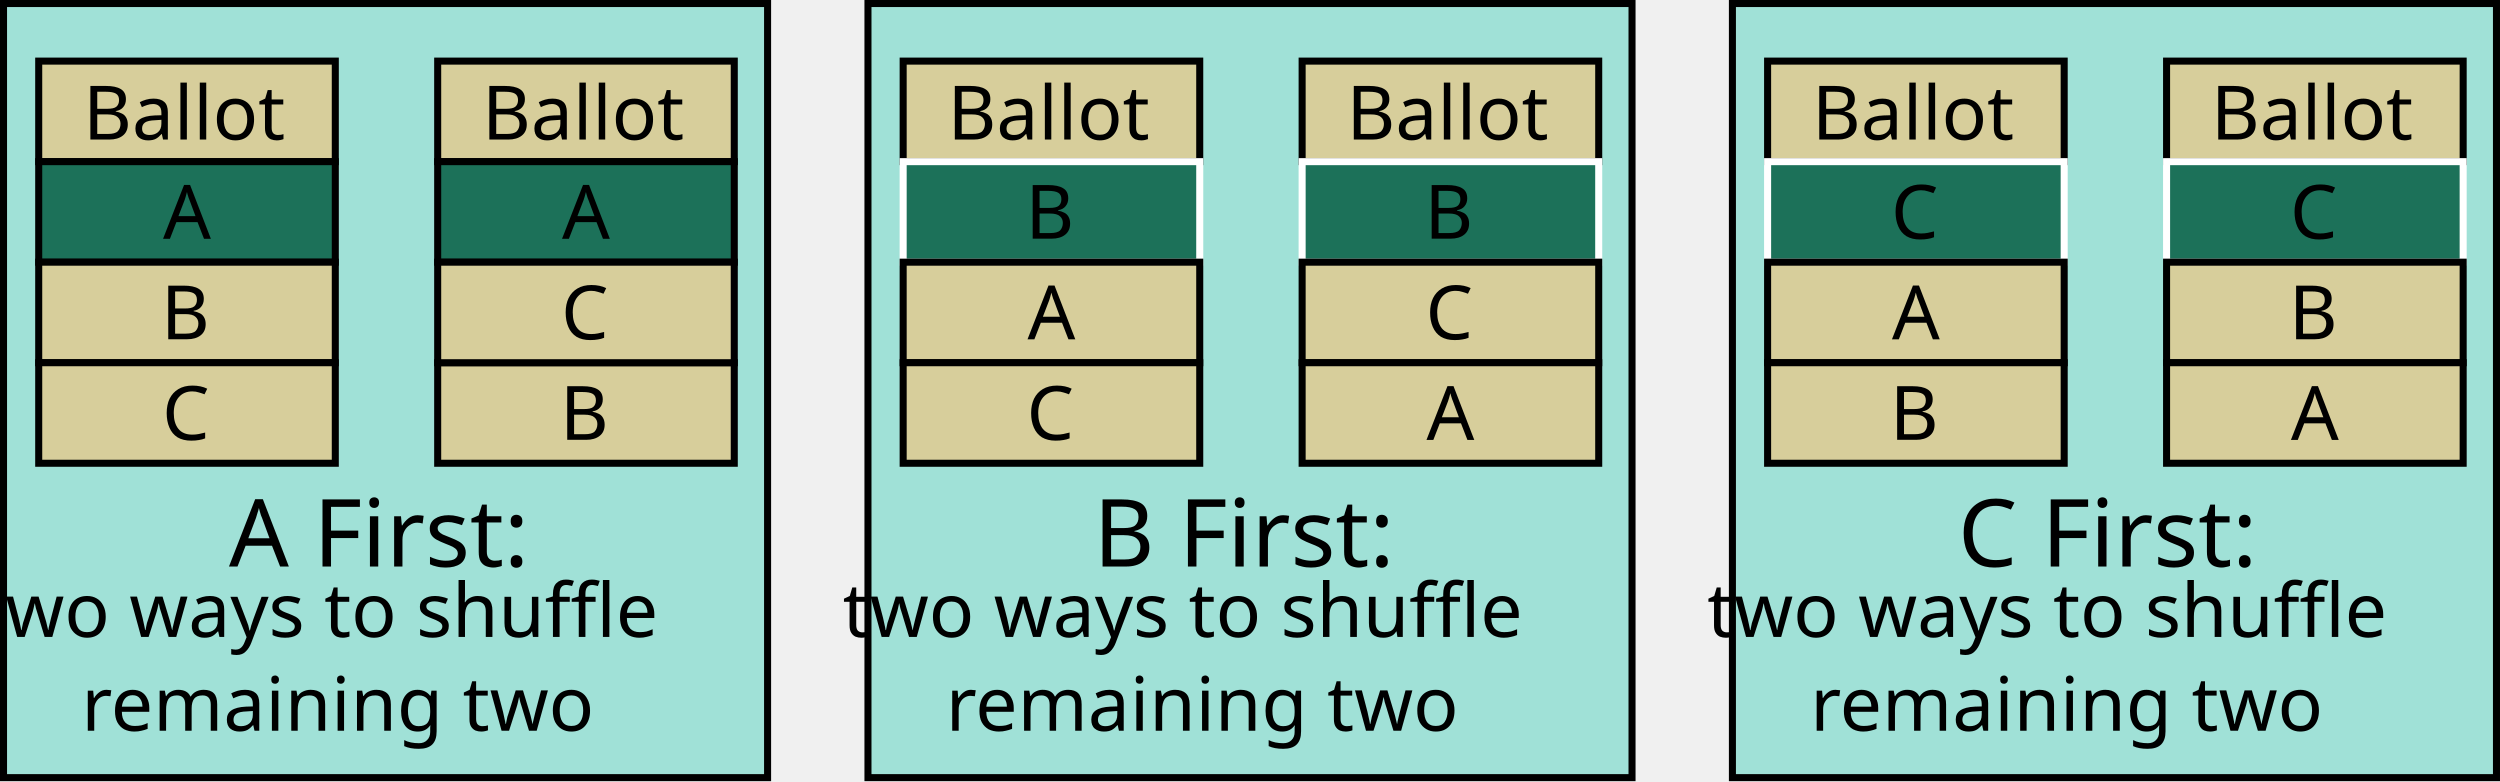
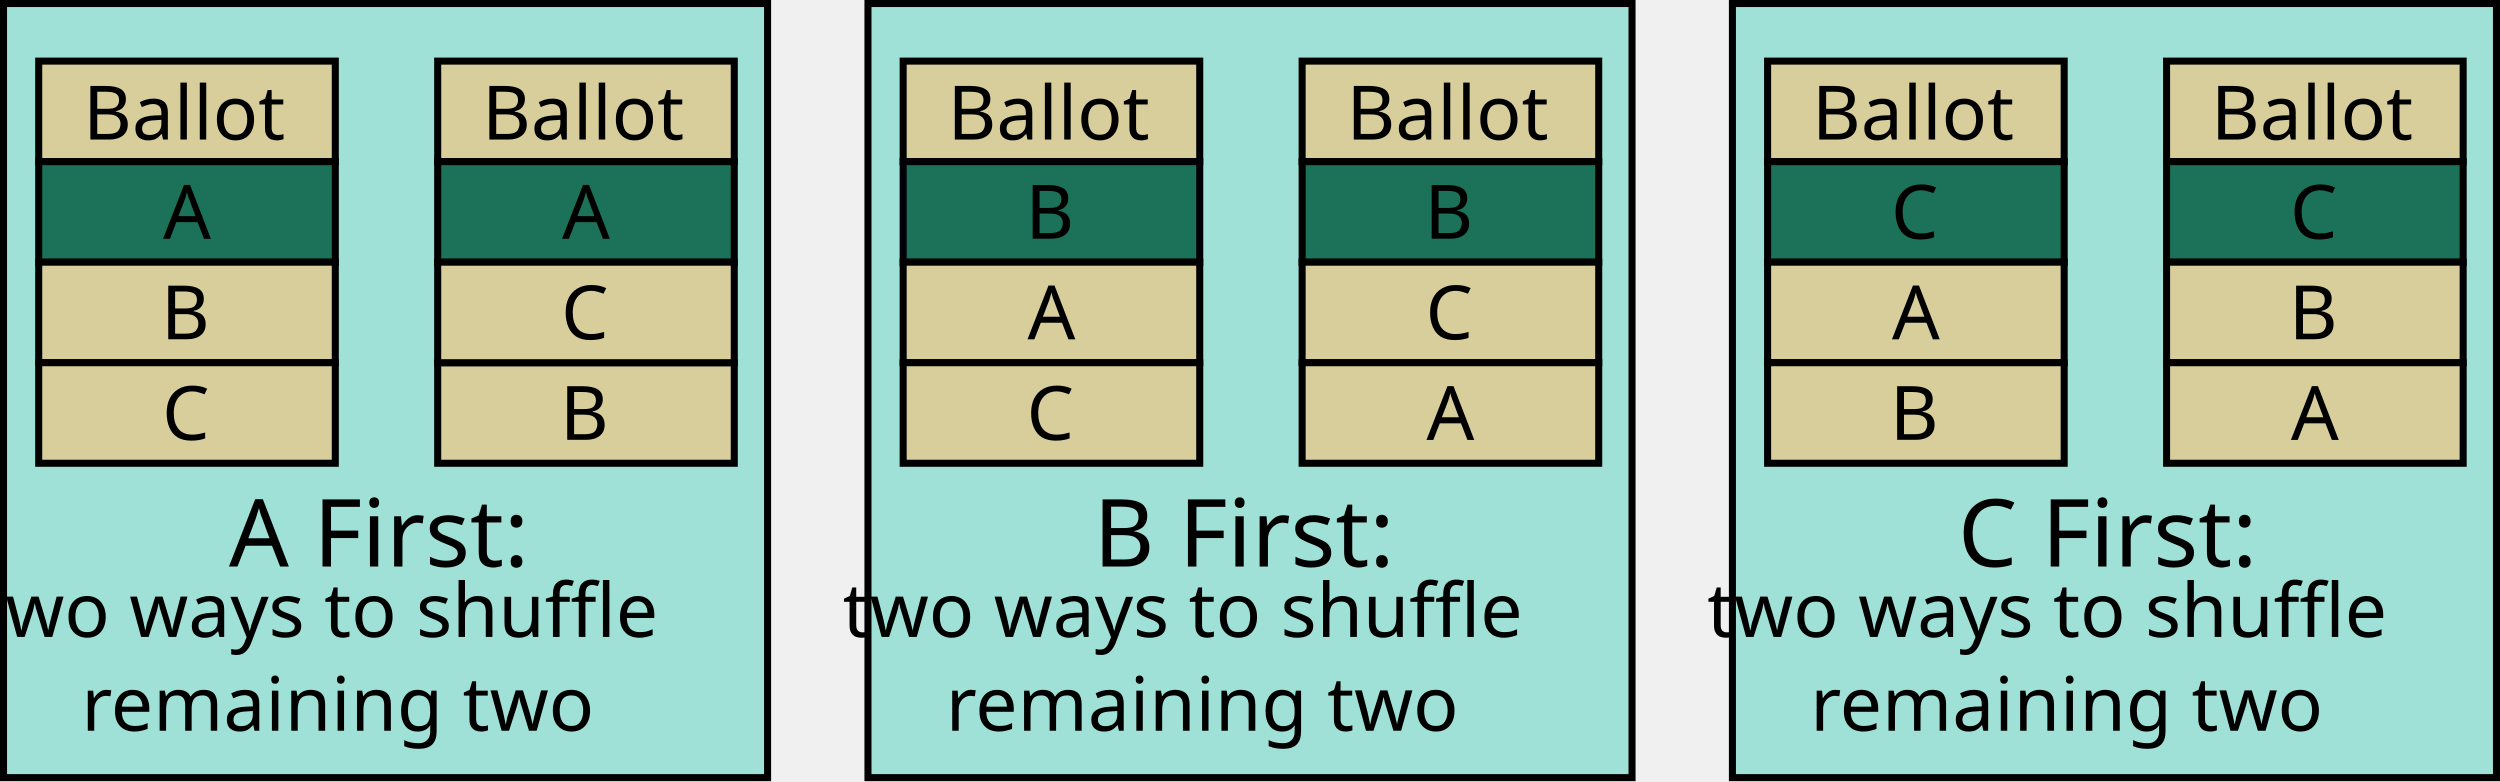
<svg xmlns="http://www.w3.org/2000/svg" width="187.982mm" height="58.738mm" viewBox="0 0 187.982 58.738" version="1.1" id="svg2639">
  <defs id="defs2633" />
  <g id="layer1" transform="translate(-3.137202,-48.40506)">
    <rect style="fill:#a0e1d7;fill-opacity:1;stroke:#000000;stroke-width:0.529;stroke-miterlimit:4;stroke-dasharray:none;stroke-opacity:1" id="rect1294" width="57.452" height="58.208" x="133.402" y="48.67" />
    <text xml:space="preserve" style="font-style:normal;font-weight:normal;font-size:7.056px;line-height:1.25;font-family:sans-serif;letter-spacing:0px;word-spacing:0px;fill:#000000;fill-opacity:1;stroke:none;stroke-width:0.265" x="150.354" y="91.003" id="text1298">
      <tspan id="tspan1296" x="150.354" y="91.003" style="font-size:7.056px;stroke-width:0.265">C First:</tspan>
    </text>
    <text xml:space="preserve" style="font-style:normal;font-weight:normal;font-size:5.644px;line-height:1.25;font-family:sans-serif;text-align:center;letter-spacing:0px;word-spacing:0px;text-anchor:middle;fill:#000000;fill-opacity:1;stroke:none;stroke-width:0.265" x="162.202" y="96.295" id="text1304">
      <tspan id="tspan1300" x="162.202" y="96.295" style="font-size:5.644px;text-align:center;text-anchor:middle;stroke-width:0.265">two ways to shuffle</tspan>
      <tspan x="162.202" y="103.35" style="font-size:5.644px;text-align:center;text-anchor:middle;stroke-width:0.265" id="tspan1302">remaining two</tspan>
    </text>
    <rect y="48.67" x="68.402" height="58.208" width="57.452" id="rect1282" style="fill:#a0e1d7;fill-opacity:1;stroke:#000000;stroke-width:0.529;stroke-miterlimit:4;stroke-dasharray:none;stroke-opacity:1" />
    <text id="text1286" y="91.003" x="85.354" style="font-style:normal;font-weight:normal;font-size:7.056px;line-height:1.25;font-family:sans-serif;letter-spacing:0px;word-spacing:0px;fill:#000000;fill-opacity:1;stroke:none;stroke-width:0.265" xml:space="preserve">
      <tspan style="font-size:7.056px;stroke-width:0.265" y="91.003" x="85.354" id="tspan1284">B First:</tspan>
    </text>
    <text id="text1292" y="96.295" x="97.202" style="font-style:normal;font-weight:normal;font-size:5.644px;line-height:1.25;font-family:sans-serif;text-align:center;letter-spacing:0px;word-spacing:0px;text-anchor:middle;fill:#000000;fill-opacity:1;stroke:none;stroke-width:0.265" xml:space="preserve">
      <tspan style="font-size:5.644px;text-align:center;text-anchor:middle;stroke-width:0.265" y="96.295" x="97.202" id="tspan1288">two ways to shuffle</tspan>
      <tspan id="tspan1290" style="font-size:5.644px;text-align:center;text-anchor:middle;stroke-width:0.265" y="103.35" x="97.202">remaining two</tspan>
    </text>
    <rect style="fill:#a0e1d7;fill-opacity:1;stroke:#000000;stroke-width:0.529;stroke-miterlimit:4;stroke-dasharray:none;stroke-opacity:1" id="rect1254" width="57.452" height="58.208" x="3.402" y="48.67" />
    <rect style="fill:#d7ce9b;fill-opacity:1;stroke:#000000;stroke-width:0.529;stroke-miterlimit:4;stroke-dasharray:none;stroke-opacity:1" id="rect3188-3" width="22.301" height="7.56" x="6.048" y="53" />
    <rect y="60.56" x="6.048" height="7.56" width="22.301" id="rect3190-6" style="fill:#1c7159;fill-opacity:1;stroke:#000000;stroke-width:0.529;stroke-miterlimit:4;stroke-dasharray:none;stroke-opacity:1" />
    <text xml:space="preserve" style="font-style:normal;font-variant:normal;font-weight:normal;font-stretch:normal;font-size:10.583px;line-height:1.25;font-family:'Noto Sans';-inkscape-font-specification:'Noto Sans';letter-spacing:0px;word-spacing:0px;fill:#000000;fill-opacity:1;stroke:none;stroke-width:0.265" x="9.386" y="58.896" id="text3198-7">
      <tspan id="tspan3196-5" x="9.386" y="58.896" style="font-style:normal;font-variant:normal;font-weight:normal;font-stretch:normal;font-size:5.644px;font-family:'Noto Sans';-inkscape-font-specification:'Noto Sans';stroke-width:0.265">Ballot</tspan>
    </text>
    <text id="text3202-3" y="66.363" x="15.397" style="font-style:normal;font-variant:normal;font-weight:normal;font-stretch:normal;font-size:10.583px;line-height:1.25;font-family:'Noto Sans';-inkscape-font-specification:'Noto Sans';letter-spacing:0px;word-spacing:0px;fill:#000000;fill-opacity:1;stroke:none;stroke-width:0.265" xml:space="preserve">
      <tspan style="font-style:normal;font-variant:normal;font-weight:normal;font-stretch:normal;font-size:5.644px;font-family:'Noto Sans';-inkscape-font-specification:'Noto Sans';stroke-width:0.265" y="66.363" x="15.397" id="tspan3200-5">A</tspan>
    </text>
    <rect style="fill:#d7ce9b;fill-opacity:1;stroke:#000000;stroke-width:0.529;stroke-miterlimit:4;stroke-dasharray:none;stroke-opacity:1" id="rect3204-6" width="22.301" height="7.56" x="6.048" y="68.119" />
    <text xml:space="preserve" style="font-style:normal;font-variant:normal;font-weight:normal;font-stretch:normal;font-size:10.583px;line-height:1.25;font-family:'Noto Sans';-inkscape-font-specification:'Noto Sans';letter-spacing:0px;word-spacing:0px;fill:#000000;fill-opacity:1;stroke:none;stroke-width:0.265" x="15.242" y="73.914" id="text3208-2">
      <tspan id="tspan3206-9" x="15.242" y="73.914" style="font-style:normal;font-variant:normal;font-weight:normal;font-stretch:normal;font-size:5.644px;font-family:'Noto Sans';-inkscape-font-specification:'Noto Sans';stroke-width:0.265">B</tspan>
    </text>
    <rect y="75.679" x="6.048" height="7.56" width="22.301" id="rect877" style="fill:#d7ce9b;fill-opacity:1;stroke:#000000;stroke-width:0.529;stroke-miterlimit:4;stroke-dasharray:none;stroke-opacity:1" />
    <text id="text881" y="81.473" x="15.33" style="font-style:normal;font-variant:normal;font-weight:normal;font-stretch:normal;font-size:10.583px;line-height:1.25;font-family:'Noto Sans';-inkscape-font-specification:'Noto Sans';letter-spacing:0px;word-spacing:0px;fill:#000000;fill-opacity:1;stroke:none;stroke-width:0.265" xml:space="preserve">
      <tspan style="font-style:normal;font-variant:normal;font-weight:normal;font-stretch:normal;font-size:5.644px;font-family:'Noto Sans';-inkscape-font-specification:'Noto Sans';stroke-width:0.265" y="81.473" x="15.33" id="tspan879">C</tspan>
    </text>
    <rect y="53" x="36.048" height="7.56" width="22.301" id="rect903" style="fill:#d7ce9b;fill-opacity:1;stroke:#000000;stroke-width:0.529;stroke-miterlimit:4;stroke-dasharray:none;stroke-opacity:1" />
    <rect style="fill:#1c7159;fill-opacity:1;stroke:#000000;stroke-width:0.529;stroke-miterlimit:4;stroke-dasharray:none;stroke-opacity:1" id="rect905" width="22.301" height="7.56" x="36.048" y="60.56" />
    <text id="text909" y="58.896" x="39.386" style="font-style:normal;font-variant:normal;font-weight:normal;font-stretch:normal;font-size:10.583px;line-height:1.25;font-family:'Noto Sans';-inkscape-font-specification:'Noto Sans';letter-spacing:0px;word-spacing:0px;fill:#000000;fill-opacity:1;stroke:none;stroke-width:0.265" xml:space="preserve">
      <tspan style="font-style:normal;font-variant:normal;font-weight:normal;font-stretch:normal;font-size:5.644px;font-family:'Noto Sans';-inkscape-font-specification:'Noto Sans';stroke-width:0.265" y="58.896" x="39.386" id="tspan907">Ballot</tspan>
    </text>
    <text xml:space="preserve" style="font-style:normal;font-variant:normal;font-weight:normal;font-stretch:normal;font-size:10.583px;line-height:1.25;font-family:'Noto Sans';-inkscape-font-specification:'Noto Sans';letter-spacing:0px;word-spacing:0px;fill:#000000;fill-opacity:1;stroke:none;stroke-width:0.265" x="45.397" y="66.363" id="text913">
      <tspan id="tspan911" x="45.397" y="66.363" style="font-style:normal;font-variant:normal;font-weight:normal;font-stretch:normal;font-size:5.644px;font-family:'Noto Sans';-inkscape-font-specification:'Noto Sans';stroke-width:0.265">A</tspan>
    </text>
    <rect y="75.679" x="36.048" height="7.56" width="22.301" id="rect915" style="fill:#d7ce9b;fill-opacity:1;stroke:#000000;stroke-width:0.529;stroke-miterlimit:4;stroke-dasharray:none;stroke-opacity:1" />
    <text id="text919" y="81.473" x="45.242" style="font-style:normal;font-variant:normal;font-weight:normal;font-stretch:normal;font-size:10.583px;line-height:1.25;font-family:'Noto Sans';-inkscape-font-specification:'Noto Sans';letter-spacing:0px;word-spacing:0px;fill:#000000;fill-opacity:1;stroke:none;stroke-width:0.265" xml:space="preserve">
      <tspan style="font-style:normal;font-variant:normal;font-weight:normal;font-stretch:normal;font-size:5.644px;font-family:'Noto Sans';-inkscape-font-specification:'Noto Sans';stroke-width:0.265" y="81.473" x="45.242" id="tspan917">B</tspan>
    </text>
    <rect style="fill:#d7ce9b;fill-opacity:1;stroke:#000000;stroke-width:0.529;stroke-miterlimit:4;stroke-dasharray:none;stroke-opacity:1" id="rect921" width="22.301" height="7.56" x="36.048" y="68.119" />
    <text xml:space="preserve" style="font-style:normal;font-variant:normal;font-weight:normal;font-stretch:normal;font-size:10.583px;line-height:1.25;font-family:'Noto Sans';-inkscape-font-specification:'Noto Sans';letter-spacing:0px;word-spacing:0px;fill:#000000;fill-opacity:1;stroke:none;stroke-width:0.265" x="45.33" y="73.914" id="text925">
      <tspan id="tspan923" x="45.33" y="73.914" style="font-style:normal;font-variant:normal;font-weight:normal;font-stretch:normal;font-size:5.644px;font-family:'Noto Sans';-inkscape-font-specification:'Noto Sans';stroke-width:0.265">C</tspan>
    </text>
    <rect style="fill:#d7ce9b;fill-opacity:1;stroke:#000000;stroke-width:0.529;stroke-miterlimit:4;stroke-dasharray:none;stroke-opacity:1" id="rect927" width="22.301" height="7.56" x="71.048" y="53" />
    <text xml:space="preserve" style="font-style:normal;font-variant:normal;font-weight:normal;font-stretch:normal;font-size:10.583px;line-height:1.25;font-family:'Noto Sans';-inkscape-font-specification:'Noto Sans';letter-spacing:0px;word-spacing:0px;fill:#000000;fill-opacity:1;stroke:none;stroke-width:0.265" x="74.386" y="58.896" id="text933">
      <tspan id="tspan931" x="74.386" y="58.896" style="font-style:normal;font-variant:normal;font-weight:normal;font-stretch:normal;font-size:5.644px;font-family:'Noto Sans';-inkscape-font-specification:'Noto Sans';stroke-width:0.265">Ballot</tspan>
    </text>
    <rect y="53" x="101.048" height="7.56" width="22.301" id="rect951" style="fill:#d7ce9b;fill-opacity:1;stroke:#000000;stroke-width:0.529;stroke-miterlimit:4;stroke-dasharray:none;stroke-opacity:1" />
    <text id="text957" y="58.896" x="104.386" style="font-style:normal;font-variant:normal;font-weight:normal;font-stretch:normal;font-size:10.583px;line-height:1.25;font-family:'Noto Sans';-inkscape-font-specification:'Noto Sans';letter-spacing:0px;word-spacing:0px;fill:#000000;fill-opacity:1;stroke:none;stroke-width:0.265" xml:space="preserve">
      <tspan style="font-style:normal;font-variant:normal;font-weight:normal;font-stretch:normal;font-size:5.644px;font-family:'Noto Sans';-inkscape-font-specification:'Noto Sans';stroke-width:0.265" y="58.896" x="104.386" id="tspan955">Ballot</tspan>
    </text>
-     <rect y="60.56" x="71.048" height="7.56" width="22.301" id="rect975" style="fill:#1c7159;fill-opacity:1;stroke:#ffffff;stroke-width:0.529;stroke-miterlimit:4;stroke-dasharray:none;stroke-opacity:1" />
+     <rect y="60.56" x="71.048" height="7.56" width="22.301" id="rect975" style="fill:#1c7159;fill-opacity:1;stroke:#000006;stroke-width:0.529;stroke-miterlimit:4;stroke-dasharray:none;stroke-opacity:1" />
    <text id="text979" y="66.354" x="80.242" style="font-style:normal;font-variant:normal;font-weight:normal;font-stretch:normal;font-size:10.583px;line-height:1.25;font-family:'Noto Sans';-inkscape-font-specification:'Noto Sans';letter-spacing:0px;word-spacing:0px;fill:#000000;fill-opacity:1;stroke:none;stroke-width:0.265" xml:space="preserve">
      <tspan style="font-style:normal;font-variant:normal;font-weight:normal;font-stretch:normal;font-size:5.644px;font-family:'Noto Sans';-inkscape-font-specification:'Noto Sans';stroke-width:0.265" y="66.354" x="80.242" id="tspan977">B</tspan>
    </text>
-     <rect style="fill:#1c7159;fill-opacity:1;stroke:#ffffff;stroke-width:0.529;stroke-miterlimit:4;stroke-dasharray:none;stroke-opacity:1" id="rect939-1" width="22.301" height="7.56" x="101.048" y="60.56" />
+     <rect style="fill:#1c7159;fill-opacity:1;stroke:#000000;stroke-width:0.529;stroke-miterlimit:4;stroke-dasharray:none;stroke-opacity:1" id="rect939-1" width="22.301" height="7.56" x="101.048" y="60.56" />
    <text xml:space="preserve" style="font-style:normal;font-variant:normal;font-weight:normal;font-stretch:normal;font-size:10.583px;line-height:1.25;font-family:'Noto Sans';-inkscape-font-specification:'Noto Sans';letter-spacing:0px;word-spacing:0px;fill:#000000;fill-opacity:1;stroke:none;stroke-width:0.265" x="110.242" y="66.354" id="text943-2">
      <tspan id="tspan941-7" x="110.242" y="66.354" style="font-style:normal;font-variant:normal;font-weight:normal;font-stretch:normal;font-size:5.644px;font-family:'Noto Sans';-inkscape-font-specification:'Noto Sans';stroke-width:0.265">B</tspan>
    </text>
    <rect y="68.119" x="71.048" height="7.56" width="22.301" id="rect929-0" style="fill:#d7ce9b;fill-opacity:1;stroke:#000000;stroke-width:0.529;stroke-miterlimit:4;stroke-dasharray:none;stroke-opacity:1" />
    <text id="text937-9" y="73.922" x="80.397" style="font-style:normal;font-variant:normal;font-weight:normal;font-stretch:normal;font-size:10.583px;line-height:1.25;font-family:'Noto Sans';-inkscape-font-specification:'Noto Sans';letter-spacing:0px;word-spacing:0px;fill:#000000;fill-opacity:1;stroke:none;stroke-width:0.265" xml:space="preserve">
      <tspan style="font-style:normal;font-variant:normal;font-weight:normal;font-stretch:normal;font-size:5.644px;font-family:'Noto Sans';-inkscape-font-specification:'Noto Sans';stroke-width:0.265" y="73.922" x="80.397" id="tspan935-3">A</tspan>
    </text>
    <rect y="68.119" x="101.048" height="7.56" width="22.301" id="rect945-6" style="fill:#d7ce9b;fill-opacity:1;stroke:#000000;stroke-width:0.529;stroke-miterlimit:4;stroke-dasharray:none;stroke-opacity:1" />
    <text id="text949-0" y="73.914" x="110.33" style="font-style:normal;font-variant:normal;font-weight:normal;font-stretch:normal;font-size:10.583px;line-height:1.25;font-family:'Noto Sans';-inkscape-font-specification:'Noto Sans';letter-spacing:0px;word-spacing:0px;fill:#000000;fill-opacity:1;stroke:none;stroke-width:0.265" xml:space="preserve">
      <tspan style="font-style:normal;font-variant:normal;font-weight:normal;font-stretch:normal;font-size:5.644px;font-family:'Noto Sans';-inkscape-font-specification:'Noto Sans';stroke-width:0.265" y="73.914" x="110.33" id="tspan947-6">C</tspan>
    </text>
    <rect y="75.679" x="101.048" height="7.56" width="22.301" id="rect929-2" style="fill:#d7ce9b;fill-opacity:1;stroke:#000000;stroke-width:0.529;stroke-miterlimit:4;stroke-dasharray:none;stroke-opacity:1" />
    <text id="text937-6" y="81.482" x="110.397" style="font-style:normal;font-variant:normal;font-weight:normal;font-stretch:normal;font-size:10.583px;line-height:1.25;font-family:'Noto Sans';-inkscape-font-specification:'Noto Sans';letter-spacing:0px;word-spacing:0px;fill:#000000;fill-opacity:1;stroke:none;stroke-width:0.265" xml:space="preserve">
      <tspan style="font-style:normal;font-variant:normal;font-weight:normal;font-stretch:normal;font-size:5.644px;font-family:'Noto Sans';-inkscape-font-specification:'Noto Sans';stroke-width:0.265" y="81.482" x="110.397" id="tspan935-1">A</tspan>
    </text>
    <rect y="75.679" x="71.048" height="7.56" width="22.301" id="rect945-8" style="fill:#d7ce9b;fill-opacity:1;stroke:#000000;stroke-width:0.529;stroke-miterlimit:4;stroke-dasharray:none;stroke-opacity:1" />
    <text id="text949-7" y="81.473" x="80.33" style="font-style:normal;font-variant:normal;font-weight:normal;font-stretch:normal;font-size:10.583px;line-height:1.25;font-family:'Noto Sans';-inkscape-font-specification:'Noto Sans';letter-spacing:0px;word-spacing:0px;fill:#000000;fill-opacity:1;stroke:none;stroke-width:0.265" xml:space="preserve">
      <tspan style="font-style:normal;font-variant:normal;font-weight:normal;font-stretch:normal;font-size:5.644px;font-family:'Noto Sans';-inkscape-font-specification:'Noto Sans';stroke-width:0.265" y="81.473" x="80.33" id="tspan947-9">C</tspan>
    </text>
    <rect y="53" x="136.048" height="7.56" width="22.301" id="rect1086" style="fill:#d7ce9b;fill-opacity:1;stroke:#000000;stroke-width:0.529;stroke-miterlimit:4;stroke-dasharray:none;stroke-opacity:1" />
    <text id="text1090" y="58.896" x="139.386" style="font-style:normal;font-variant:normal;font-weight:normal;font-stretch:normal;font-size:10.583px;line-height:1.25;font-family:'Noto Sans';-inkscape-font-specification:'Noto Sans';letter-spacing:0px;word-spacing:0px;fill:#000000;fill-opacity:1;stroke:none;stroke-width:0.265" xml:space="preserve">
      <tspan style="font-style:normal;font-variant:normal;font-weight:normal;font-stretch:normal;font-size:5.644px;font-family:'Noto Sans';-inkscape-font-specification:'Noto Sans';stroke-width:0.265" y="58.896" x="139.386" id="tspan1088">Ballot</tspan>
    </text>
    <rect style="fill:#d7ce9b;fill-opacity:1;stroke:#000000;stroke-width:0.529;stroke-miterlimit:4;stroke-dasharray:none;stroke-opacity:1" id="rect1092" width="22.301" height="7.56" x="166.048" y="53" />
    <text xml:space="preserve" style="font-style:normal;font-variant:normal;font-weight:normal;font-stretch:normal;font-size:10.583px;line-height:1.25;font-family:'Noto Sans';-inkscape-font-specification:'Noto Sans';letter-spacing:0px;word-spacing:0px;fill:#000000;fill-opacity:1;stroke:none;stroke-width:0.265" x="169.386" y="58.896" id="text1096">
      <tspan id="tspan1094" x="169.386" y="58.896" style="font-style:normal;font-variant:normal;font-weight:normal;font-stretch:normal;font-size:5.644px;font-family:'Noto Sans';-inkscape-font-specification:'Noto Sans';stroke-width:0.265">Ballot</tspan>
    </text>
-     <rect y="60.56" x="136.048" height="7.56" width="22.301" id="rect945-2" style="fill:#1c7159;fill-opacity:1;stroke:#ffffff;stroke-width:0.529;stroke-miterlimit:4;stroke-dasharray:none;stroke-opacity:1" />
+     <rect y="60.56" x="136.048" height="7.56" width="22.301" id="rect945-2" style="fill:#1c7159;fill-opacity:1;stroke:#000000;stroke-width:0.529;stroke-miterlimit:4;stroke-dasharray:none;stroke-opacity:1" />
    <text id="text949-02" y="66.354" x="145.33" style="font-style:normal;font-variant:normal;font-weight:normal;font-stretch:normal;font-size:10.583px;line-height:1.25;font-family:'Noto Sans';-inkscape-font-specification:'Noto Sans';letter-spacing:0px;word-spacing:0px;fill:#000000;fill-opacity:1;stroke:none;stroke-width:0.265" xml:space="preserve">
      <tspan style="font-style:normal;font-variant:normal;font-weight:normal;font-stretch:normal;font-size:5.644px;font-family:'Noto Sans';-inkscape-font-specification:'Noto Sans';stroke-width:0.265" y="66.354" x="145.33" id="tspan947-3">C</tspan>
    </text>
-     <rect y="60.56" x="166.048" height="7.56" width="22.301" id="rect945-7" style="fill:#1c7159;fill-opacity:1;stroke:#ffffff;stroke-width:0.529;stroke-miterlimit:4;stroke-dasharray:none;stroke-opacity:1" />
+     <rect y="60.56" x="166.048" height="7.56" width="22.301" id="rect945-7" style="fill:#1c7159;fill-opacity:1;stroke:#000000;stroke-width:0.529;stroke-miterlimit:4;stroke-dasharray:none;stroke-opacity:1" />
    <text id="text949-5" y="66.354" x="175.33" style="font-style:normal;font-variant:normal;font-weight:normal;font-stretch:normal;font-size:10.583px;line-height:1.25;font-family:'Noto Sans';-inkscape-font-specification:'Noto Sans';letter-spacing:0px;word-spacing:0px;fill:#000000;fill-opacity:1;stroke:none;stroke-width:0.265" xml:space="preserve">
      <tspan style="font-style:normal;font-variant:normal;font-weight:normal;font-stretch:normal;font-size:5.644px;font-family:'Noto Sans';-inkscape-font-specification:'Noto Sans';stroke-width:0.265" y="66.354" x="175.33" id="tspan947-92">C</tspan>
    </text>
    <rect y="68.119" x="136.048" height="7.56" width="22.301" id="rect929-28" style="fill:#d7ce9b;fill-opacity:1;stroke:#000000;stroke-width:0.529;stroke-miterlimit:4;stroke-dasharray:none;stroke-opacity:1" />
    <text id="text937-97" y="73.922" x="145.397" style="font-style:normal;font-variant:normal;font-weight:normal;font-stretch:normal;font-size:10.583px;line-height:1.25;font-family:'Noto Sans';-inkscape-font-specification:'Noto Sans';letter-spacing:0px;word-spacing:0px;fill:#000000;fill-opacity:1;stroke:none;stroke-width:0.265" xml:space="preserve">
      <tspan style="font-style:normal;font-variant:normal;font-weight:normal;font-stretch:normal;font-size:5.644px;font-family:'Noto Sans';-inkscape-font-specification:'Noto Sans';stroke-width:0.265" y="73.922" x="145.397" id="tspan935-36">A</tspan>
    </text>
    <rect style="fill:#d7ce9b;fill-opacity:1;stroke:#000000;stroke-width:0.529;stroke-miterlimit:4;stroke-dasharray:none;stroke-opacity:1" id="rect939-12" width="22.301" height="7.56" x="136.048" y="75.679" />
    <text xml:space="preserve" style="font-style:normal;font-variant:normal;font-weight:normal;font-stretch:normal;font-size:10.583px;line-height:1.25;font-family:'Noto Sans';-inkscape-font-specification:'Noto Sans';letter-spacing:0px;word-spacing:0px;fill:#000000;fill-opacity:1;stroke:none;stroke-width:0.265" x="145.242" y="81.473" id="text943-9">
      <tspan id="tspan941-3" x="145.242" y="81.473" style="font-style:normal;font-variant:normal;font-weight:normal;font-stretch:normal;font-size:5.644px;font-family:'Noto Sans';-inkscape-font-specification:'Noto Sans';stroke-width:0.265">B</tspan>
    </text>
    <rect style="fill:#d7ce9b;fill-opacity:1;stroke:#000000;stroke-width:0.529;stroke-miterlimit:4;stroke-dasharray:none;stroke-opacity:1" id="rect939-19" width="22.301" height="7.56" x="166.048" y="68.119" />
    <text xml:space="preserve" style="font-style:normal;font-variant:normal;font-weight:normal;font-stretch:normal;font-size:10.583px;line-height:1.25;font-family:'Noto Sans';-inkscape-font-specification:'Noto Sans';letter-spacing:0px;word-spacing:0px;fill:#000000;fill-opacity:1;stroke:none;stroke-width:0.265" x="175.242" y="73.914" id="text943-4">
      <tspan id="tspan941-78" x="175.242" y="73.914" style="font-style:normal;font-variant:normal;font-weight:normal;font-stretch:normal;font-size:5.644px;font-family:'Noto Sans';-inkscape-font-specification:'Noto Sans';stroke-width:0.265">B</tspan>
    </text>
    <rect y="75.679" x="166.048" height="7.56" width="22.301" id="rect929-4" style="fill:#d7ce9b;fill-opacity:1;stroke:#000000;stroke-width:0.529;stroke-miterlimit:4;stroke-dasharray:none;stroke-opacity:1" />
    <text id="text937-5" y="81.482" x="175.397" style="font-style:normal;font-variant:normal;font-weight:normal;font-stretch:normal;font-size:10.583px;line-height:1.25;font-family:'Noto Sans';-inkscape-font-specification:'Noto Sans';letter-spacing:0px;word-spacing:0px;fill:#000000;fill-opacity:1;stroke:none;stroke-width:0.265" xml:space="preserve">
      <tspan style="font-style:normal;font-variant:normal;font-weight:normal;font-stretch:normal;font-size:5.644px;font-family:'Noto Sans';-inkscape-font-specification:'Noto Sans';stroke-width:0.265" y="81.482" x="175.397" id="tspan935-0">A</tspan>
    </text>
    <text xml:space="preserve" style="font-style:normal;font-weight:normal;font-size:7.056px;line-height:1.25;font-family:sans-serif;letter-spacing:0px;word-spacing:0px;fill:#000000;fill-opacity:1;stroke:none;stroke-width:0.265" x="20.354" y="91.003" id="text1258">
      <tspan id="tspan1256" x="20.354" y="91.003" style="font-size:7.056px;stroke-width:0.265">A First:</tspan>
    </text>
    <text xml:space="preserve" style="font-style:normal;font-weight:normal;font-size:5.644px;line-height:1.25;font-family:sans-serif;text-align:center;letter-spacing:0px;word-spacing:0px;text-anchor:middle;fill:#000000;fill-opacity:1;stroke:none;stroke-width:0.265" x="32.202" y="96.295" id="text1264">
      <tspan id="tspan1262" x="32.202" y="96.295" style="font-size:5.644px;text-align:center;text-anchor:middle;stroke-width:0.265">two ways to shuffle</tspan>
      <tspan x="32.202" y="103.35" style="font-size:5.644px;text-align:center;text-anchor:middle;stroke-width:0.265" id="tspan1266">remaining two</tspan>
    </text>
  </g>
</svg>
